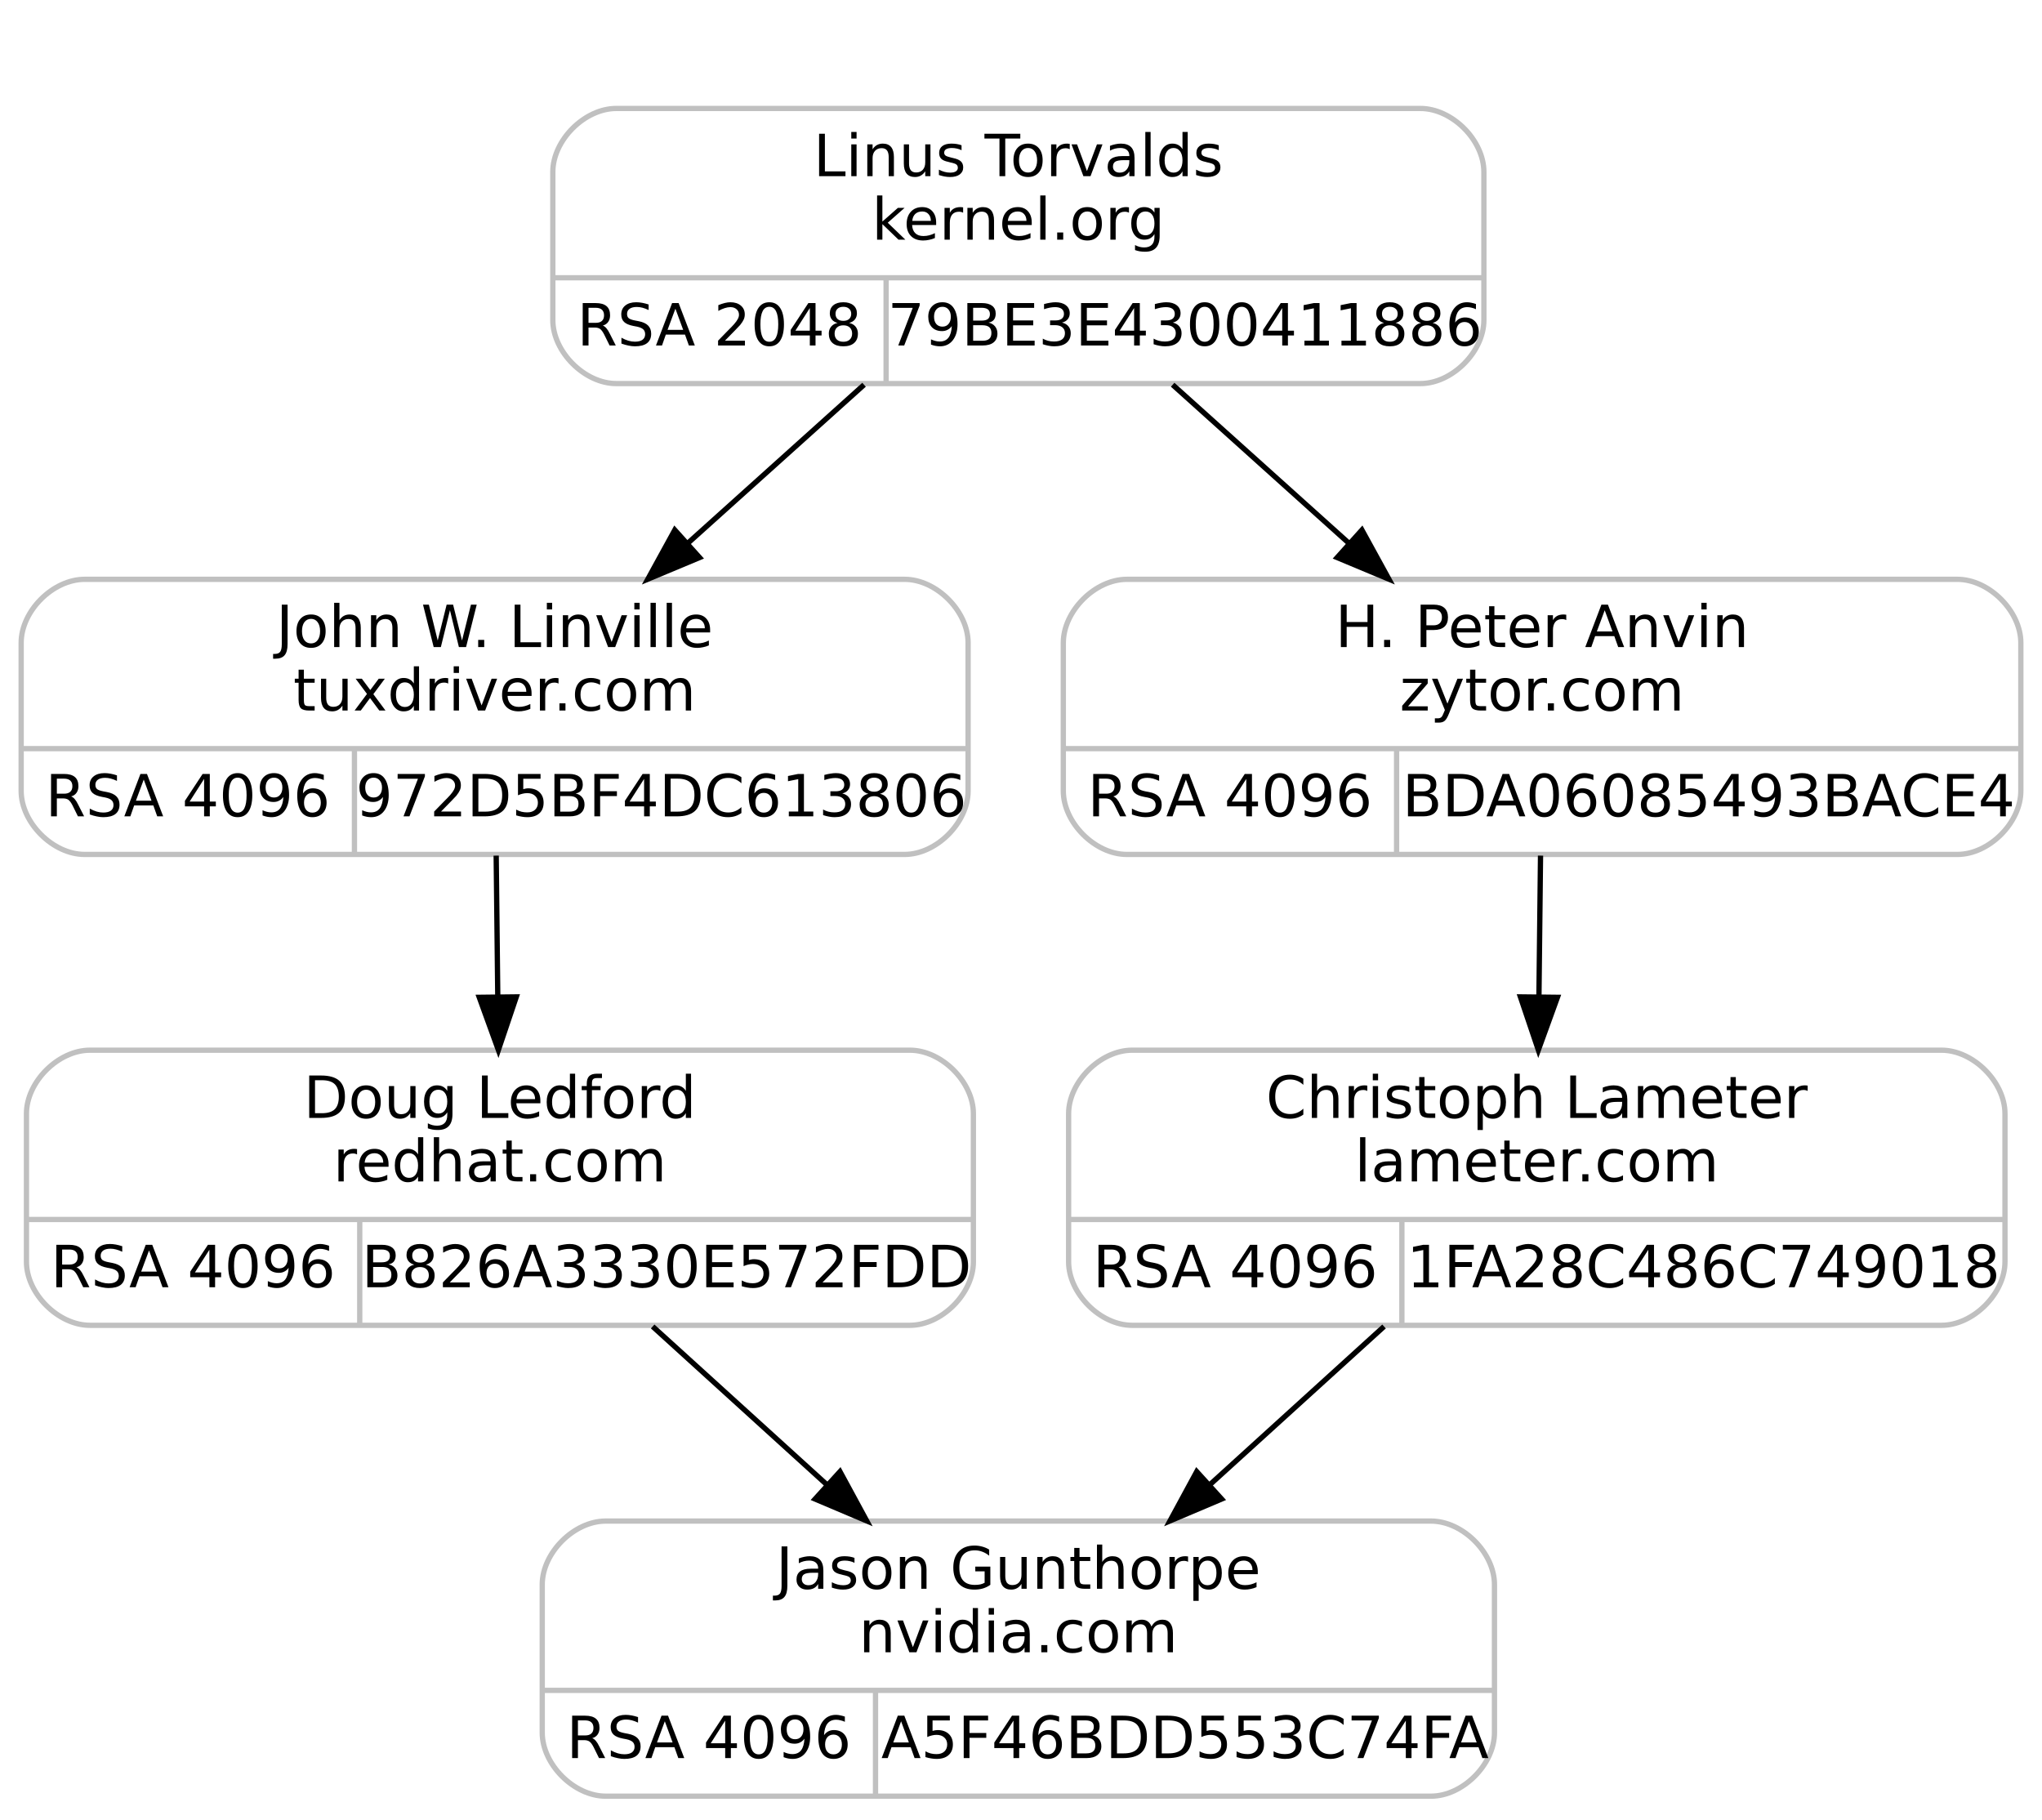
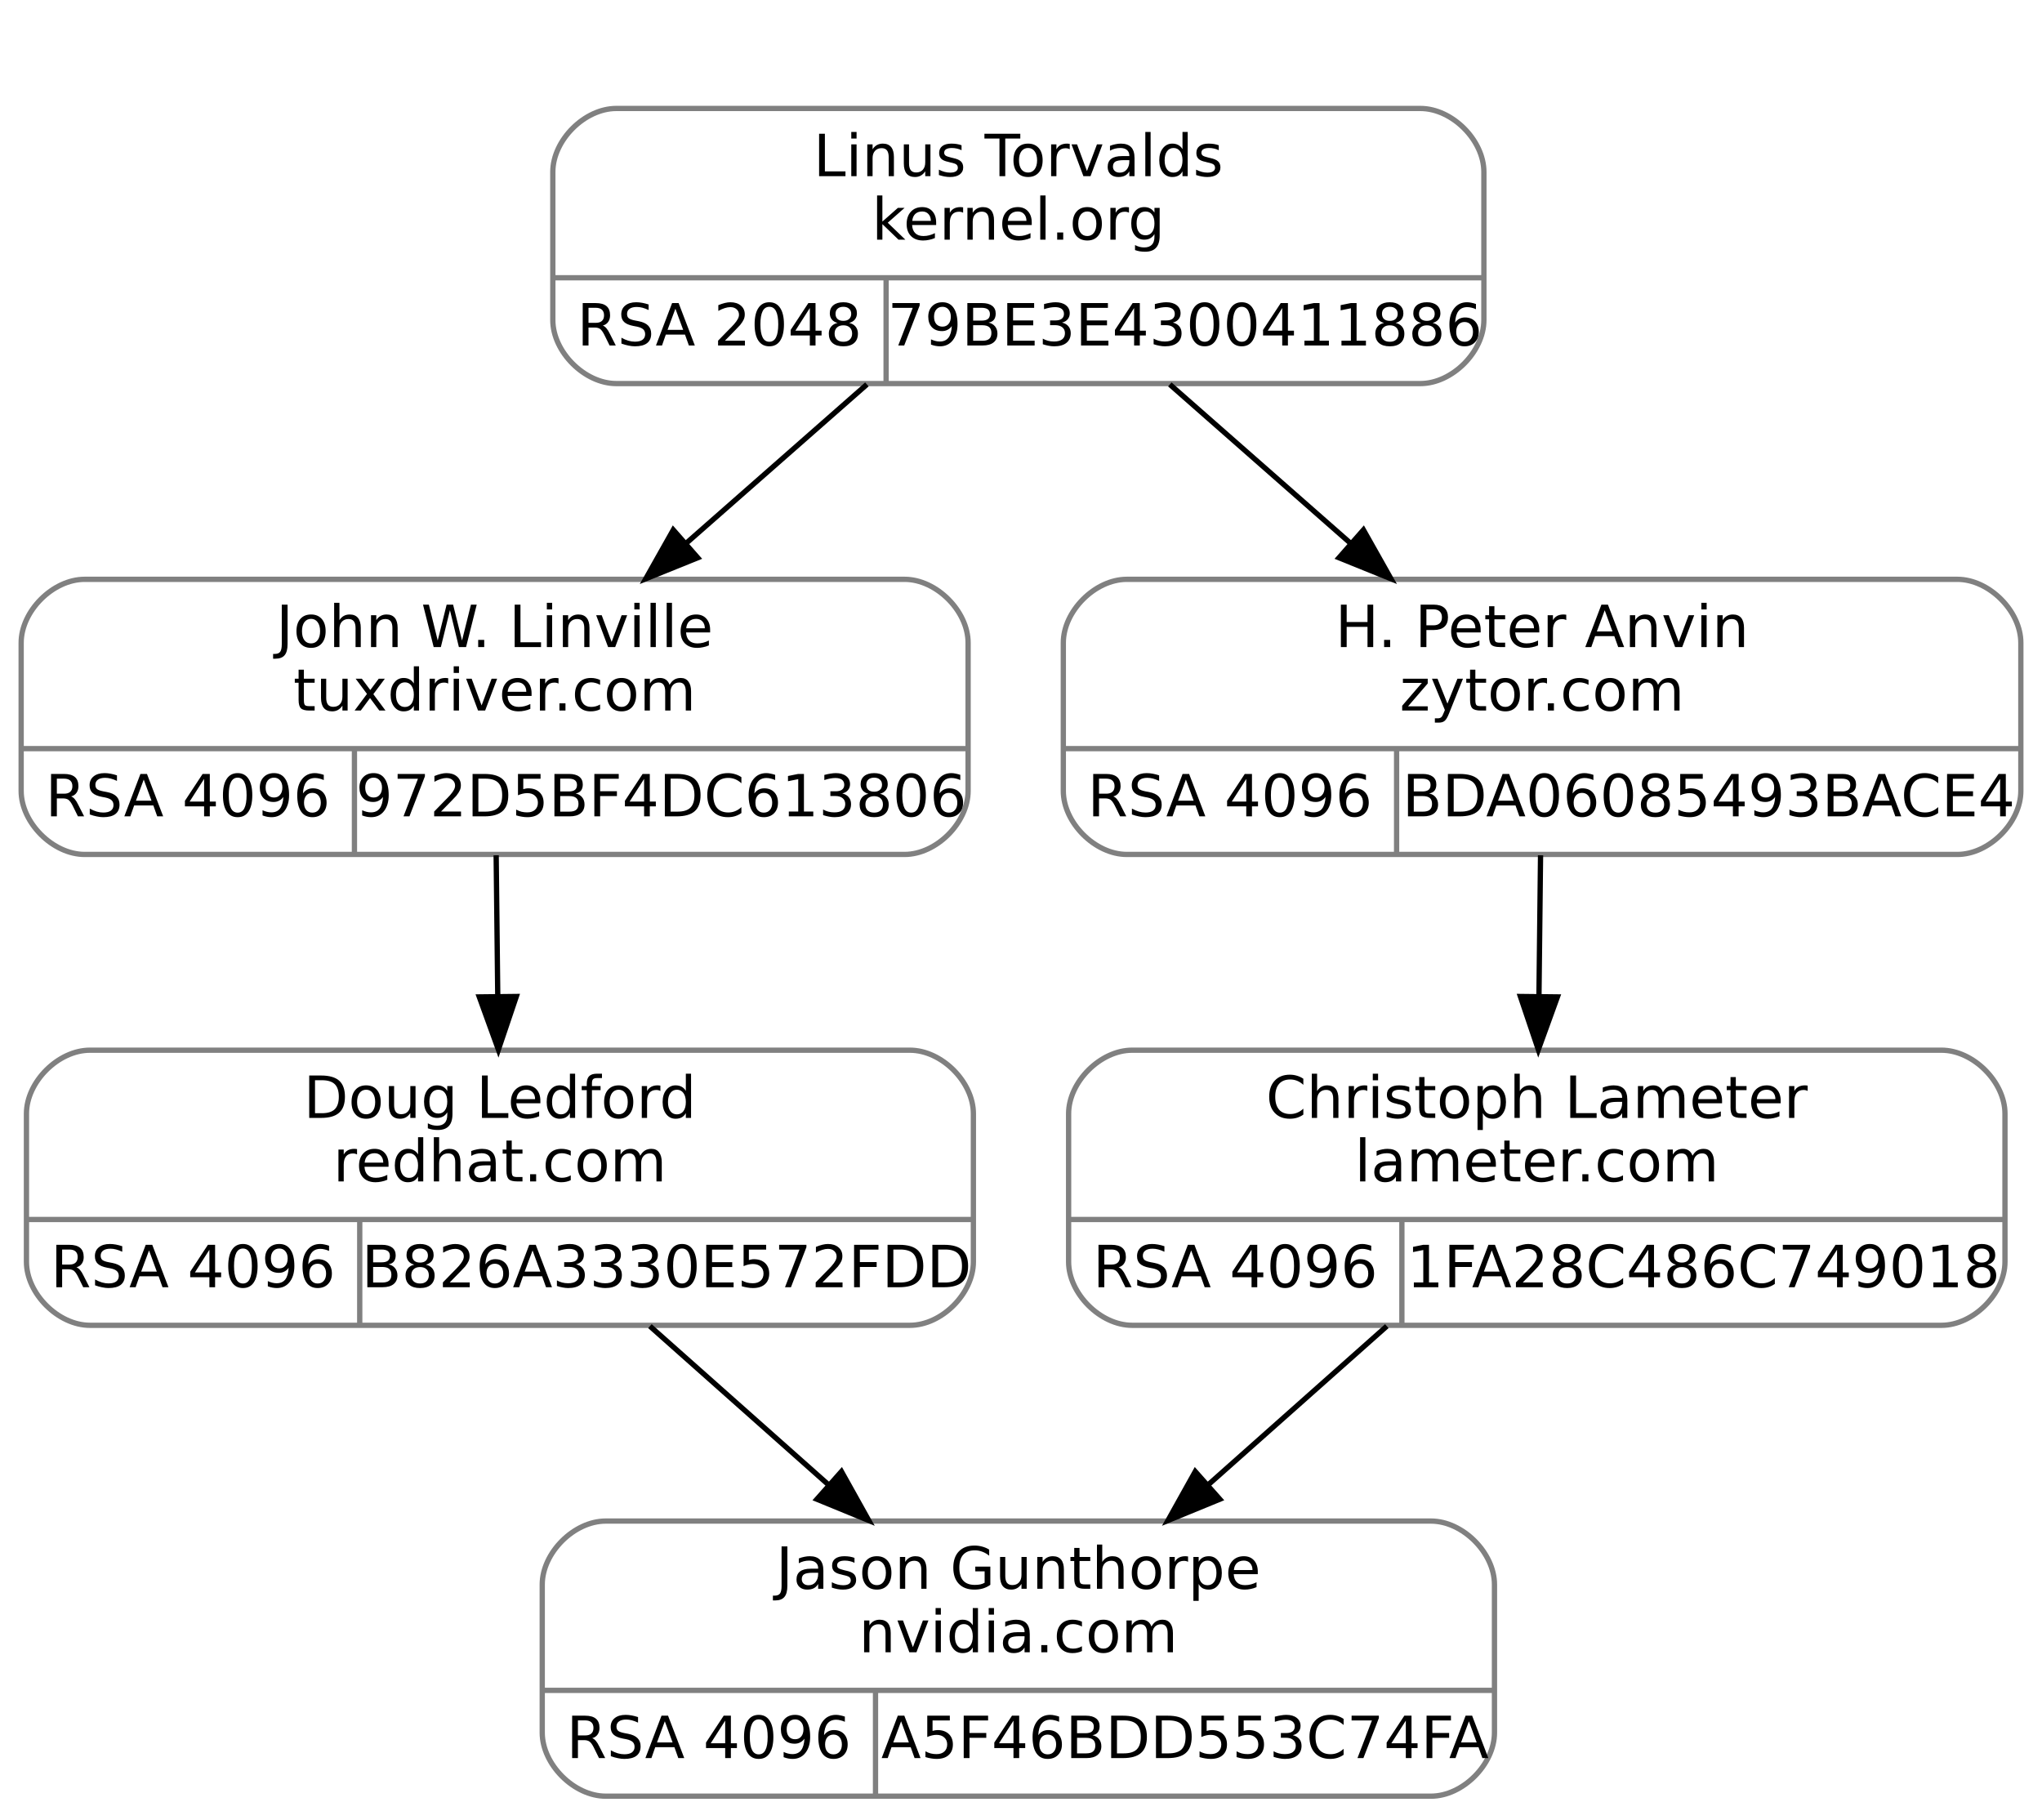
<svg xmlns="http://www.w3.org/2000/svg" width="386pt" height="344pt" viewBox="0.00 0.00 386.00 344.00">
  <g id="graph0" class="graph" transform="scale(1 1) rotate(0) translate(4 340)">
-     <polygon fill="#ffffff" stroke="transparent" points="-4,4 -4,-340 382,-340 382,4 -4,4" />
+     <polygon fill="white" stroke="transparent" points="-4,4 -4,-340 382,-340 382,4 -4,4" />
    <g id="clust1" class="cluster">
-       <polygon fill="none" stroke="#ffffff" points="92.5,-259 92.5,-328 284.5,-328 284.5,-259 92.5,-259" />
+       <polygon fill="none" stroke="white" points="92.5,-259 92.5,-328 284.5,-328 284.5,-259 92.5,-259" />
    </g>
    <g id="node1" class="node">
-       <path fill="none" stroke="#c0c0c0" d="M12,-178.5C12,-178.5 167,-178.5 167,-178.5 173,-178.5 179,-184.5 179,-190.5 179,-190.5 179,-218.5 179,-218.5 179,-224.5 173,-230.5 167,-230.5 167,-230.5 12,-230.5 12,-230.5 6,-230.5 0,-224.5 0,-218.5 0,-218.5 0,-190.5 0,-190.5 0,-184.5 6,-178.5 12,-178.5" />
-       <text text-anchor="middle" x="89.5" y="-217.7" font-family="droid sans,dejavu sans,helvetica" font-size="11.00" fill="#000000">John W. Linville</text>
-       <text text-anchor="middle" x="89.5" y="-205.7" font-family="droid sans,dejavu sans,helvetica" font-size="11.00" fill="#000000">tuxdriver.com</text>
-       <polyline fill="none" stroke="#c0c0c0" points="0,-198.5 179,-198.5 " />
-       <text text-anchor="middle" x="31.5" y="-185.7" font-family="droid sans,dejavu sans,helvetica" font-size="11.00" fill="#000000">RSA 4096</text>
-       <polyline fill="none" stroke="#c0c0c0" points="63,-178.5 63,-198.5 " />
-       <text text-anchor="middle" x="121" y="-185.7" font-family="droid sans,dejavu sans,helvetica" font-size="11.00" fill="#000000">972D5BF4DC613806</text>
+       <path fill="none" stroke="gray" d="M12,-178.5C12,-178.5 167,-178.5 167,-178.5 173,-178.5 179,-184.5 179,-190.5 179,-190.5 179,-218.5 179,-218.5 179,-224.5 173,-230.5 167,-230.5 167,-230.5 12,-230.5 12,-230.5 6,-230.5 0,-224.5 0,-218.5 0,-218.5 0,-190.5 0,-190.5 0,-184.5 6,-178.5 12,-178.5" />
+       <text text-anchor="middle" x="89.5" y="-217.7" font-family="droid sans,dejavu sans,helvetica" font-size="11.00">John W. Linville</text>
+       <text text-anchor="middle" x="89.5" y="-205.7" font-family="droid sans,dejavu sans,helvetica" font-size="11.00">tuxdriver.com</text>
+       <polyline fill="none" stroke="gray" points="0,-198.5 179,-198.5 " />
+       <text text-anchor="middle" x="31.5" y="-185.7" font-family="droid sans,dejavu sans,helvetica" font-size="11.00">RSA 4096</text>
+       <polyline fill="none" stroke="gray" points="63,-178.5 63,-198.5 " />
+       <text text-anchor="middle" x="121" y="-185.7" font-family="droid sans,dejavu sans,helvetica" font-size="11.00">972D5BF4DC613806</text>
    </g>
    <g id="node3" class="node">
-       <path fill="none" stroke="#c0c0c0" d="M13,-89.5C13,-89.5 168,-89.5 168,-89.5 174,-89.5 180,-95.5 180,-101.5 180,-101.5 180,-129.5 180,-129.5 180,-135.5 174,-141.5 168,-141.5 168,-141.5 13,-141.5 13,-141.5 7,-141.5 1,-135.5 1,-129.5 1,-129.5 1,-101.5 1,-101.5 1,-95.5 7,-89.5 13,-89.5" />
-       <text text-anchor="middle" x="90.5" y="-128.7" font-family="droid sans,dejavu sans,helvetica" font-size="11.00" fill="#000000">Doug Ledford</text>
-       <text text-anchor="middle" x="90.5" y="-116.7" font-family="droid sans,dejavu sans,helvetica" font-size="11.00" fill="#000000">redhat.com</text>
-       <polyline fill="none" stroke="#c0c0c0" points="1,-109.5 180,-109.5 " />
-       <text text-anchor="middle" x="32.5" y="-96.7" font-family="droid sans,dejavu sans,helvetica" font-size="11.00" fill="#000000">RSA 4096</text>
-       <polyline fill="none" stroke="#c0c0c0" points="64,-89.5 64,-109.5 " />
-       <text text-anchor="middle" x="122" y="-96.7" font-family="droid sans,dejavu sans,helvetica" font-size="11.00" fill="#000000">B826A3330E572FDD</text>
+       <path fill="none" stroke="gray" d="M13,-89.5C13,-89.5 168,-89.5 168,-89.5 174,-89.5 180,-95.5 180,-101.5 180,-101.5 180,-129.5 180,-129.5 180,-135.5 174,-141.5 168,-141.5 168,-141.5 13,-141.5 13,-141.5 7,-141.5 1,-135.5 1,-129.5 1,-129.5 1,-101.5 1,-101.5 1,-95.5 7,-89.5 13,-89.5" />
+       <text text-anchor="middle" x="90.5" y="-128.7" font-family="droid sans,dejavu sans,helvetica" font-size="11.00">Doug Ledford</text>
+       <text text-anchor="middle" x="90.5" y="-116.7" font-family="droid sans,dejavu sans,helvetica" font-size="11.00">redhat.com</text>
+       <polyline fill="none" stroke="gray" points="1,-109.5 180,-109.5 " />
+       <text text-anchor="middle" x="32.5" y="-96.7" font-family="droid sans,dejavu sans,helvetica" font-size="11.00">RSA 4096</text>
+       <polyline fill="none" stroke="gray" points="64,-89.5 64,-109.5 " />
+       <text text-anchor="middle" x="122" y="-96.7" font-family="droid sans,dejavu sans,helvetica" font-size="11.00">B826A3330E572FDD</text>
    </g>
    <g id="edge2" class="edge">
-       <path fill="none" stroke="#000000" d="M89.795,-178.278C89.888,-169.95 89.993,-160.587 90.093,-151.684" />
-       <polygon fill="#000000" stroke="#000000" points="93.595,-151.573 90.207,-141.534 86.595,-151.494 93.595,-151.573" />
+       <path fill="none" stroke="black" d="M89.79,-178.34C89.88,-170.04 89.99,-160.65 90.09,-151.75" />
+       <polygon fill="black" stroke="black" points="93.6,-151.65 90.21,-141.61 86.6,-151.57 93.6,-151.65" />
    </g>
    <g id="node2" class="node">
-       <path fill="none" stroke="#c0c0c0" d="M112.5,-267.5C112.5,-267.5 264.5,-267.5 264.5,-267.5 270.5,-267.5 276.5,-273.5 276.5,-279.5 276.5,-279.5 276.5,-307.5 276.5,-307.5 276.5,-313.5 270.5,-319.5 264.5,-319.5 264.5,-319.5 112.5,-319.5 112.5,-319.5 106.5,-319.5 100.5,-313.5 100.5,-307.5 100.5,-307.5 100.5,-279.5 100.5,-279.5 100.5,-273.5 106.5,-267.5 112.5,-267.5" />
-       <text text-anchor="middle" x="188.5" y="-306.7" font-family="droid sans,dejavu sans,helvetica" font-size="11.00" fill="#000000">Linus Torvalds</text>
-       <text text-anchor="middle" x="188.5" y="-294.7" font-family="droid sans,dejavu sans,helvetica" font-size="11.00" fill="#000000">kernel.org</text>
-       <polyline fill="none" stroke="#c0c0c0" points="100.5,-287.5 276.5,-287.5 " />
-       <text text-anchor="middle" x="132" y="-274.7" font-family="droid sans,dejavu sans,helvetica" font-size="11.00" fill="#000000">RSA 2048</text>
-       <polyline fill="none" stroke="#c0c0c0" points="163.5,-267.5 163.5,-287.5 " />
-       <text text-anchor="middle" x="220" y="-274.7" font-family="droid sans,dejavu sans,helvetica" font-size="11.00" fill="#000000">79BE3E4300411886</text>
+       <path fill="none" stroke="gray" d="M112.5,-267.5C112.5,-267.5 264.5,-267.5 264.5,-267.5 270.5,-267.5 276.5,-273.5 276.5,-279.5 276.5,-279.5 276.5,-307.5 276.5,-307.5 276.5,-313.5 270.5,-319.5 264.5,-319.5 264.5,-319.5 112.5,-319.5 112.5,-319.5 106.5,-319.5 100.5,-313.5 100.5,-307.5 100.5,-307.5 100.5,-279.5 100.5,-279.5 100.5,-273.5 106.5,-267.5 112.5,-267.5" />
+       <text text-anchor="middle" x="188.5" y="-306.7" font-family="droid sans,dejavu sans,helvetica" font-size="11.00">Linus Torvalds</text>
+       <text text-anchor="middle" x="188.5" y="-294.7" font-family="droid sans,dejavu sans,helvetica" font-size="11.00">kernel.org</text>
+       <polyline fill="none" stroke="gray" points="100.5,-287.5 276.5,-287.5 " />
+       <text text-anchor="middle" x="132" y="-274.7" font-family="droid sans,dejavu sans,helvetica" font-size="11.00">RSA 2048</text>
+       <polyline fill="none" stroke="gray" points="163.5,-267.5 163.5,-287.5 " />
+       <text text-anchor="middle" x="220" y="-274.7" font-family="droid sans,dejavu sans,helvetica" font-size="11.00">79BE3E4300411886</text>
    </g>
    <g id="edge1" class="edge">
-       <path fill="none" stroke="#000000" d="M159.332,-267.278C148.859,-257.863 136.916,-247.126 125.904,-237.227" />
-       <polygon fill="#000000" stroke="#000000" points="128.236,-234.617 118.459,-230.534 123.556,-239.822 128.236,-234.617" />
+       <path fill="none" stroke="black" d="M159.87,-267.34C149.19,-257.96 136.94,-247.19 125.68,-237.29" />
+       <polygon fill="black" stroke="black" points="127.89,-234.58 118.07,-230.61 123.27,-239.84 127.89,-234.58" />
    </g>
    <g id="node5" class="node">
-       <path fill="none" stroke="#c0c0c0" d="M209,-178.5C209,-178.5 366,-178.5 366,-178.5 372,-178.5 378,-184.5 378,-190.5 378,-190.5 378,-218.5 378,-218.5 378,-224.5 372,-230.5 366,-230.5 366,-230.5 209,-230.5 209,-230.5 203,-230.5 197,-224.5 197,-218.5 197,-218.5 197,-190.5 197,-190.5 197,-184.5 203,-178.5 209,-178.5" />
-       <text text-anchor="middle" x="287.5" y="-217.7" font-family="droid sans,dejavu sans,helvetica" font-size="11.00" fill="#000000">H. Peter Anvin</text>
-       <text text-anchor="middle" x="287.5" y="-205.7" font-family="droid sans,dejavu sans,helvetica" font-size="11.00" fill="#000000">zytor.com</text>
-       <polyline fill="none" stroke="#c0c0c0" points="197,-198.5 378,-198.5 " />
-       <text text-anchor="middle" x="228.5" y="-185.7" font-family="droid sans,dejavu sans,helvetica" font-size="11.00" fill="#000000">RSA 4096</text>
-       <polyline fill="none" stroke="#c0c0c0" points="260,-178.5 260,-198.5 " />
-       <text text-anchor="middle" x="319" y="-185.7" font-family="droid sans,dejavu sans,helvetica" font-size="11.00" fill="#000000">BDA06085493BACE4</text>
+       <path fill="none" stroke="gray" d="M209,-178.5C209,-178.5 366,-178.5 366,-178.5 372,-178.5 378,-184.5 378,-190.5 378,-190.5 378,-218.5 378,-218.5 378,-224.5 372,-230.5 366,-230.5 366,-230.5 209,-230.5 209,-230.5 203,-230.5 197,-224.5 197,-218.5 197,-218.5 197,-190.5 197,-190.5 197,-184.5 203,-178.5 209,-178.5" />
+       <text text-anchor="middle" x="287.5" y="-217.7" font-family="droid sans,dejavu sans,helvetica" font-size="11.00">H. Peter Anvin</text>
+       <text text-anchor="middle" x="287.5" y="-205.7" font-family="droid sans,dejavu sans,helvetica" font-size="11.00">zytor.com</text>
+       <polyline fill="none" stroke="gray" points="197,-198.5 378,-198.5 " />
+       <text text-anchor="middle" x="228.5" y="-185.7" font-family="droid sans,dejavu sans,helvetica" font-size="11.00">RSA 4096</text>
+       <polyline fill="none" stroke="gray" points="260,-178.5 260,-198.5 " />
+       <text text-anchor="middle" x="319" y="-185.7" font-family="droid sans,dejavu sans,helvetica" font-size="11.00">BDA06085493BACE4</text>
    </g>
    <g id="edge4" class="edge">
-       <path fill="none" stroke="#000000" d="M217.668,-267.278C228.141,-257.863 240.084,-247.126 251.096,-237.227" />
-       <polygon fill="#000000" stroke="#000000" points="253.444,-239.822 258.541,-230.534 248.764,-234.617 253.444,-239.822" />
+       <path fill="none" stroke="black" d="M217.13,-267.34C227.81,-257.96 240.06,-247.19 251.32,-237.29" />
+       <polygon fill="black" stroke="black" points="253.73,-239.84 258.93,-230.61 249.11,-234.58 253.73,-239.84" />
    </g>
    <g id="node4" class="node">
-       <path fill="none" stroke="#c0c0c0" d="M110.5,-.5C110.5,-.5 266.5,-.5 266.5,-.5 272.5,-.5 278.5,-6.5 278.5,-12.5 278.5,-12.5 278.5,-40.5 278.5,-40.5 278.5,-46.5 272.5,-52.5 266.5,-52.5 266.5,-52.5 110.5,-52.5 110.5,-52.5 104.5,-52.5 98.5,-46.5 98.5,-40.5 98.5,-40.5 98.5,-12.5 98.5,-12.5 98.5,-6.5 104.5,-.5 110.5,-.5" />
-       <text text-anchor="middle" x="188.5" y="-39.7" font-family="droid sans,dejavu sans,helvetica" font-size="11.00" fill="#000000">Jason Gunthorpe</text>
-       <text text-anchor="middle" x="188.5" y="-27.7" font-family="droid sans,dejavu sans,helvetica" font-size="11.00" fill="#000000">nvidia.com</text>
-       <polyline fill="none" stroke="#c0c0c0" points="98.5,-20.5 278.5,-20.5 " />
-       <text text-anchor="middle" x="130" y="-7.7" font-family="droid sans,dejavu sans,helvetica" font-size="11.00" fill="#000000">RSA 4096</text>
-       <polyline fill="none" stroke="#c0c0c0" points="161.5,-.5 161.5,-20.5 " />
-       <text text-anchor="middle" x="220" y="-7.7" font-family="droid sans,dejavu sans,helvetica" font-size="11.00" fill="#000000">A5F46BDD553C74FA</text>
+       <path fill="none" stroke="gray" d="M110.5,-0.5C110.5,-0.5 266.5,-0.5 266.5,-0.5 272.5,-0.5 278.5,-6.5 278.5,-12.5 278.5,-12.5 278.5,-40.5 278.5,-40.5 278.5,-46.5 272.5,-52.5 266.5,-52.5 266.5,-52.5 110.5,-52.5 110.5,-52.5 104.5,-52.5 98.5,-46.5 98.5,-40.5 98.5,-40.5 98.5,-12.5 98.5,-12.5 98.5,-6.5 104.5,-0.5 110.5,-0.5" />
+       <text text-anchor="middle" x="188.5" y="-39.7" font-family="droid sans,dejavu sans,helvetica" font-size="11.00">Jason Gunthorpe</text>
+       <text text-anchor="middle" x="188.5" y="-27.7" font-family="droid sans,dejavu sans,helvetica" font-size="11.00">nvidia.com</text>
+       <polyline fill="none" stroke="gray" points="98.5,-20.5 278.5,-20.5 " />
+       <text text-anchor="middle" x="130" y="-7.7" font-family="droid sans,dejavu sans,helvetica" font-size="11.00">RSA 4096</text>
+       <polyline fill="none" stroke="gray" points="161.5,-0.5 161.5,-20.5 " />
+       <text text-anchor="middle" x="220" y="-7.7" font-family="droid sans,dejavu sans,helvetica" font-size="11.00">A5F46BDD553C74FA</text>
    </g>
    <g id="edge3" class="edge">
-       <path fill="none" stroke="#000000" d="M119.373,-89.278C129.641,-79.954 141.336,-69.333 152.149,-59.513" />
-       <polygon fill="#000000" stroke="#000000" points="154.783,-61.848 159.833,-52.534 150.077,-56.666 154.783,-61.848" />
+       <path fill="none" stroke="black" d="M118.85,-89.34C129.41,-79.96 141.54,-69.19 152.69,-59.29" />
+       <polygon fill="black" stroke="black" points="155.06,-61.86 160.22,-52.61 150.42,-56.63 155.06,-61.86" />
    </g>
    <g id="node6" class="node">
-       <path fill="none" stroke="#c0c0c0" d="M210,-89.5C210,-89.5 363,-89.5 363,-89.5 369,-89.5 375,-95.5 375,-101.5 375,-101.5 375,-129.5 375,-129.5 375,-135.5 369,-141.5 363,-141.5 363,-141.5 210,-141.5 210,-141.5 204,-141.5 198,-135.5 198,-129.5 198,-129.5 198,-101.5 198,-101.5 198,-95.5 204,-89.5 210,-89.5" />
-       <text text-anchor="middle" x="286.5" y="-128.7" font-family="droid sans,dejavu sans,helvetica" font-size="11.00" fill="#000000">Christoph Lameter</text>
-       <text text-anchor="middle" x="286.5" y="-116.7" font-family="droid sans,dejavu sans,helvetica" font-size="11.00" fill="#000000">lameter.com</text>
-       <polyline fill="none" stroke="#c0c0c0" points="198,-109.5 375,-109.5 " />
-       <text text-anchor="middle" x="229.5" y="-96.7" font-family="droid sans,dejavu sans,helvetica" font-size="11.00" fill="#000000">RSA 4096</text>
-       <polyline fill="none" stroke="#c0c0c0" points="261,-89.5 261,-109.5 " />
-       <text text-anchor="middle" x="318" y="-96.7" font-family="droid sans,dejavu sans,helvetica" font-size="11.00" fill="#000000">1FA28C486C749018</text>
+       <path fill="none" stroke="gray" d="M210,-89.5C210,-89.5 363,-89.5 363,-89.5 369,-89.5 375,-95.5 375,-101.5 375,-101.5 375,-129.5 375,-129.5 375,-135.5 369,-141.5 363,-141.5 363,-141.5 210,-141.5 210,-141.5 204,-141.5 198,-135.5 198,-129.5 198,-129.5 198,-101.5 198,-101.5 198,-95.5 204,-89.5 210,-89.5" />
+       <text text-anchor="middle" x="286.5" y="-128.7" font-family="droid sans,dejavu sans,helvetica" font-size="11.00">Christoph Lameter</text>
+       <text text-anchor="middle" x="286.5" y="-116.7" font-family="droid sans,dejavu sans,helvetica" font-size="11.00">lameter.com</text>
+       <polyline fill="none" stroke="gray" points="198,-109.5 375,-109.5 " />
+       <text text-anchor="middle" x="229.5" y="-96.7" font-family="droid sans,dejavu sans,helvetica" font-size="11.00">RSA 4096</text>
+       <polyline fill="none" stroke="gray" points="261,-89.5 261,-109.5 " />
+       <text text-anchor="middle" x="318" y="-96.7" font-family="droid sans,dejavu sans,helvetica" font-size="11.00">1FA28C486C749018</text>
    </g>
    <g id="edge5" class="edge">
-       <path fill="none" stroke="#000000" d="M287.205,-178.278C287.112,-169.95 287.007,-160.587 286.907,-151.684" />
-       <polygon fill="#000000" stroke="#000000" points="290.405,-151.494 286.793,-141.534 283.405,-151.573 290.405,-151.494" />
+       <path fill="none" stroke="black" d="M287.21,-178.34C287.12,-170.04 287.01,-160.65 286.91,-151.75" />
+       <polygon fill="black" stroke="black" points="290.4,-151.57 286.79,-141.61 283.4,-151.65 290.4,-151.57" />
    </g>
    <g id="edge6" class="edge">
-       <path fill="none" stroke="#000000" d="M257.627,-89.278C247.359,-79.954 235.664,-69.333 224.851,-59.513" />
-       <polygon fill="#000000" stroke="#000000" points="226.923,-56.666 217.167,-52.534 222.217,-61.848 226.923,-56.666" />
+       <path fill="none" stroke="black" d="M258.15,-89.34C247.59,-79.96 235.46,-69.19 224.31,-59.29" />
+       <polygon fill="black" stroke="black" points="226.58,-56.63 216.78,-52.61 221.94,-61.86 226.58,-56.63" />
    </g>
  </g>
</svg>
